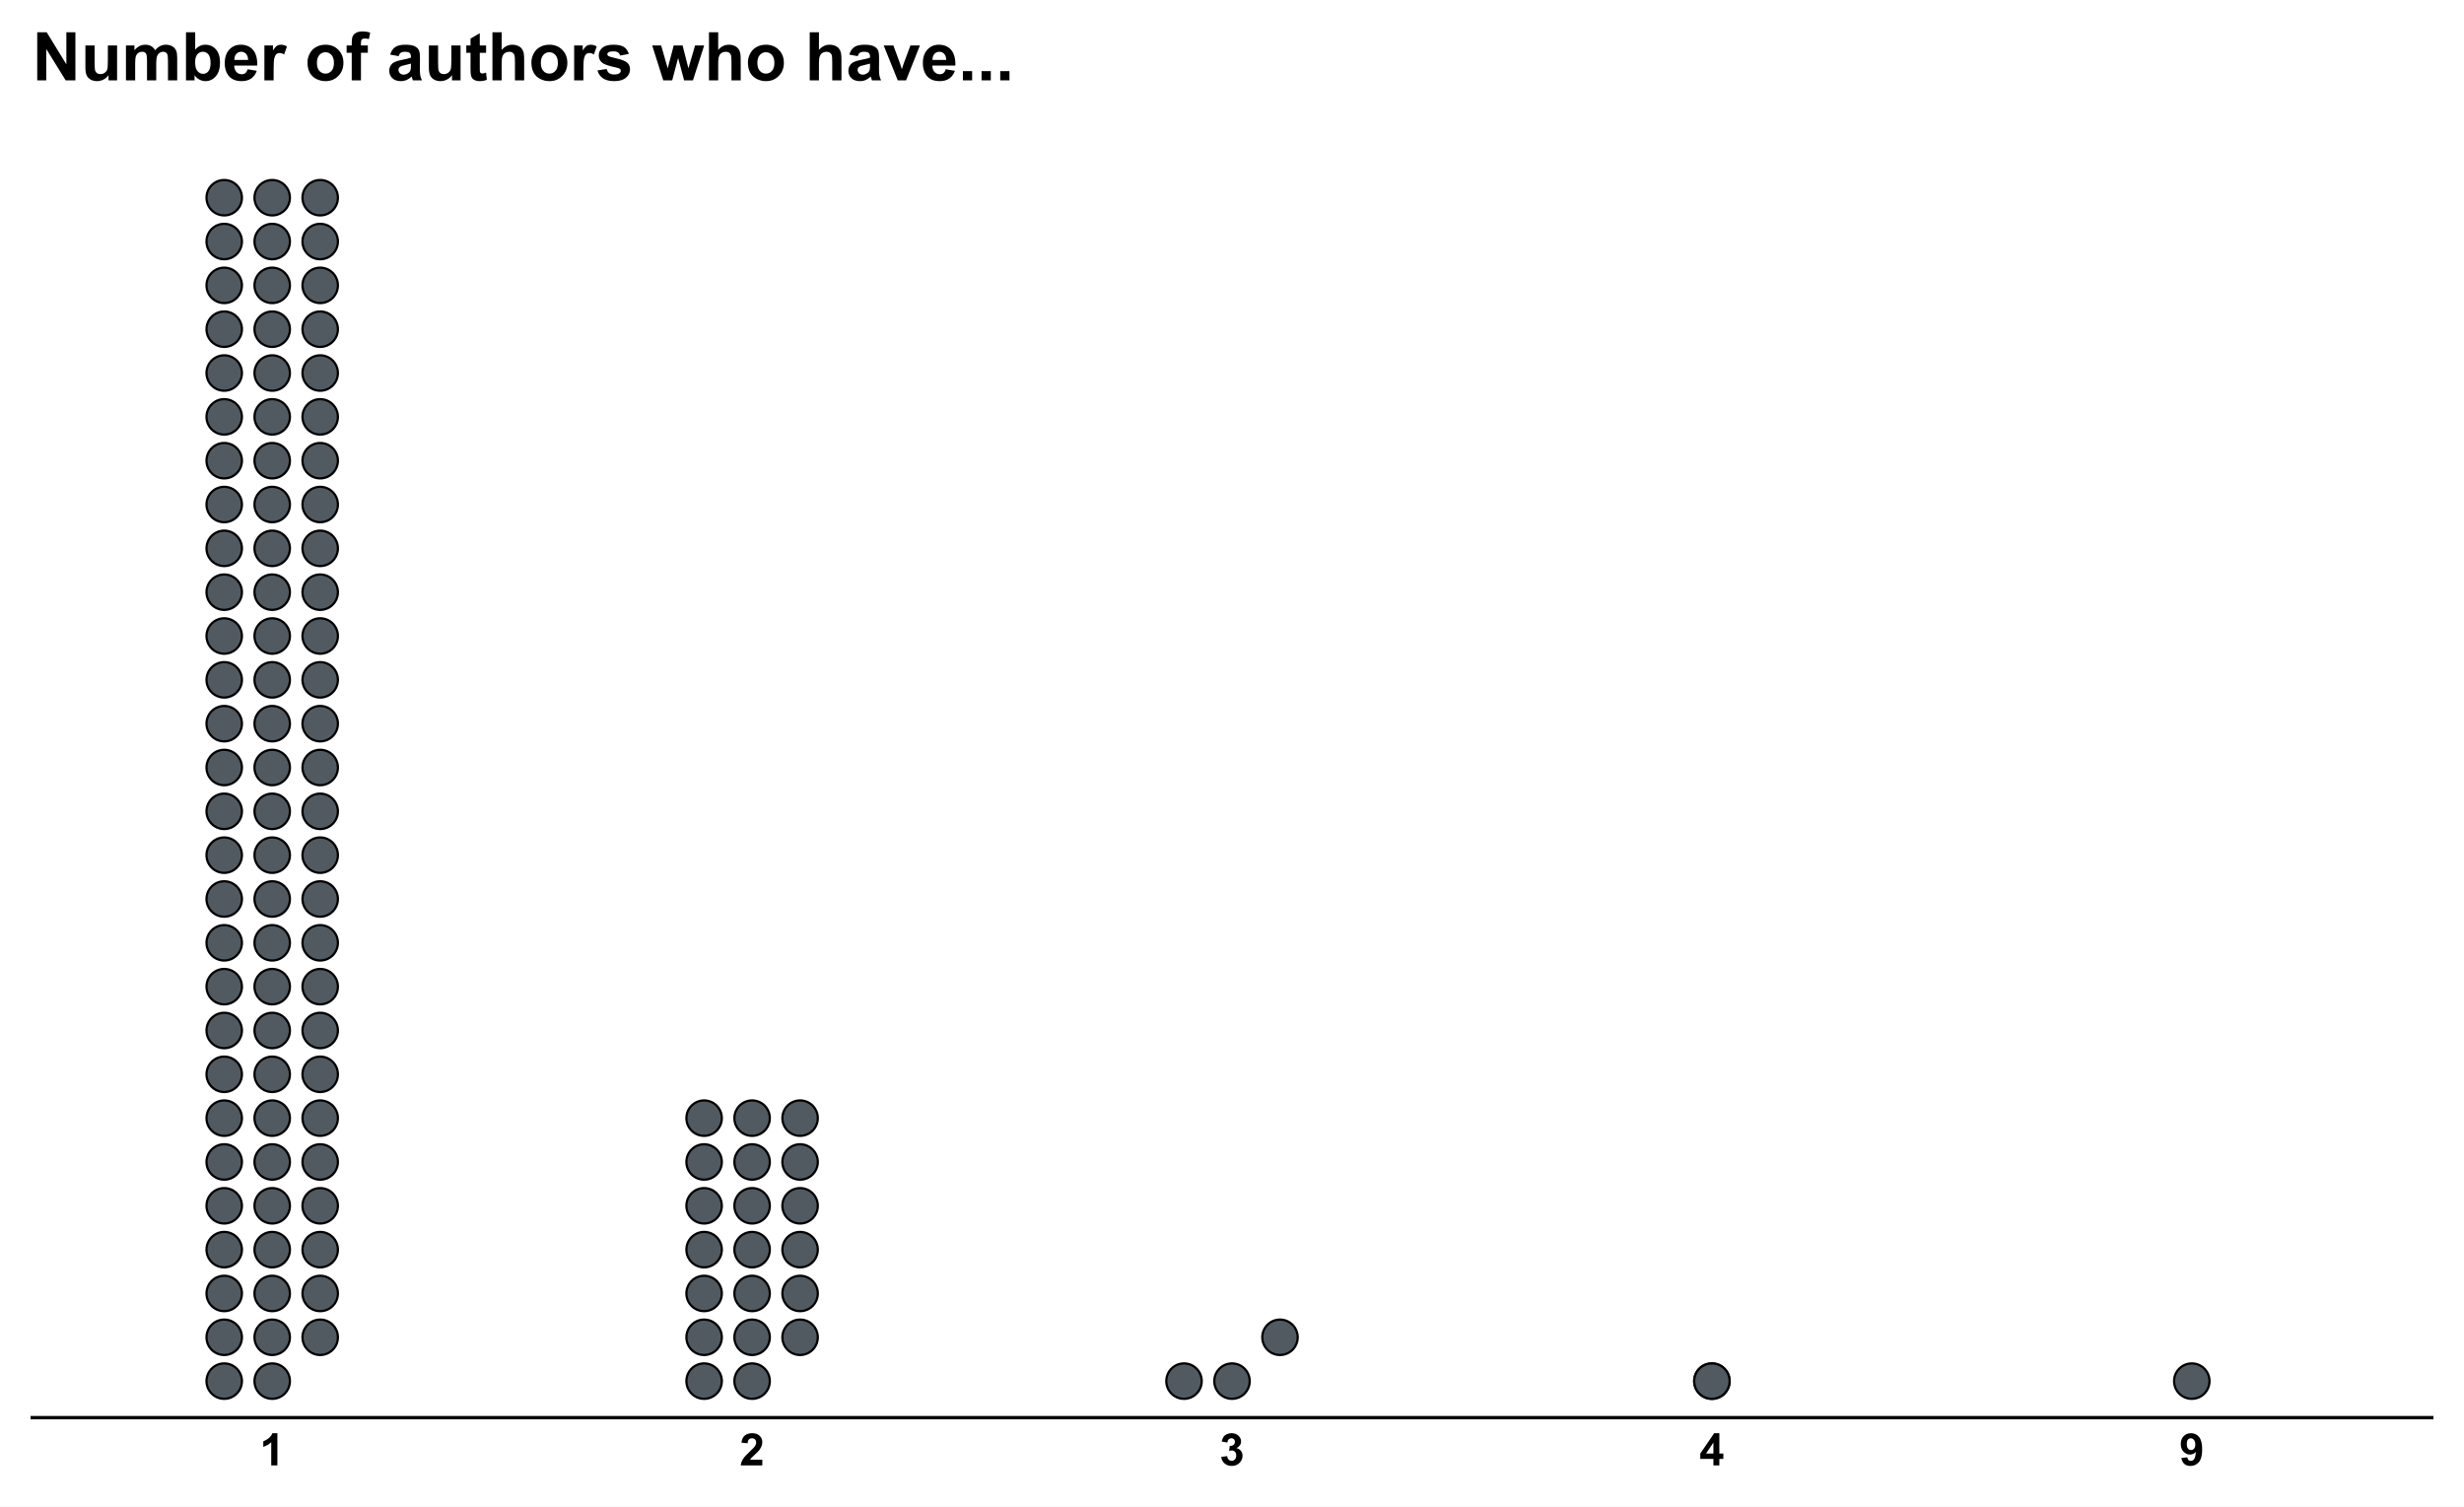
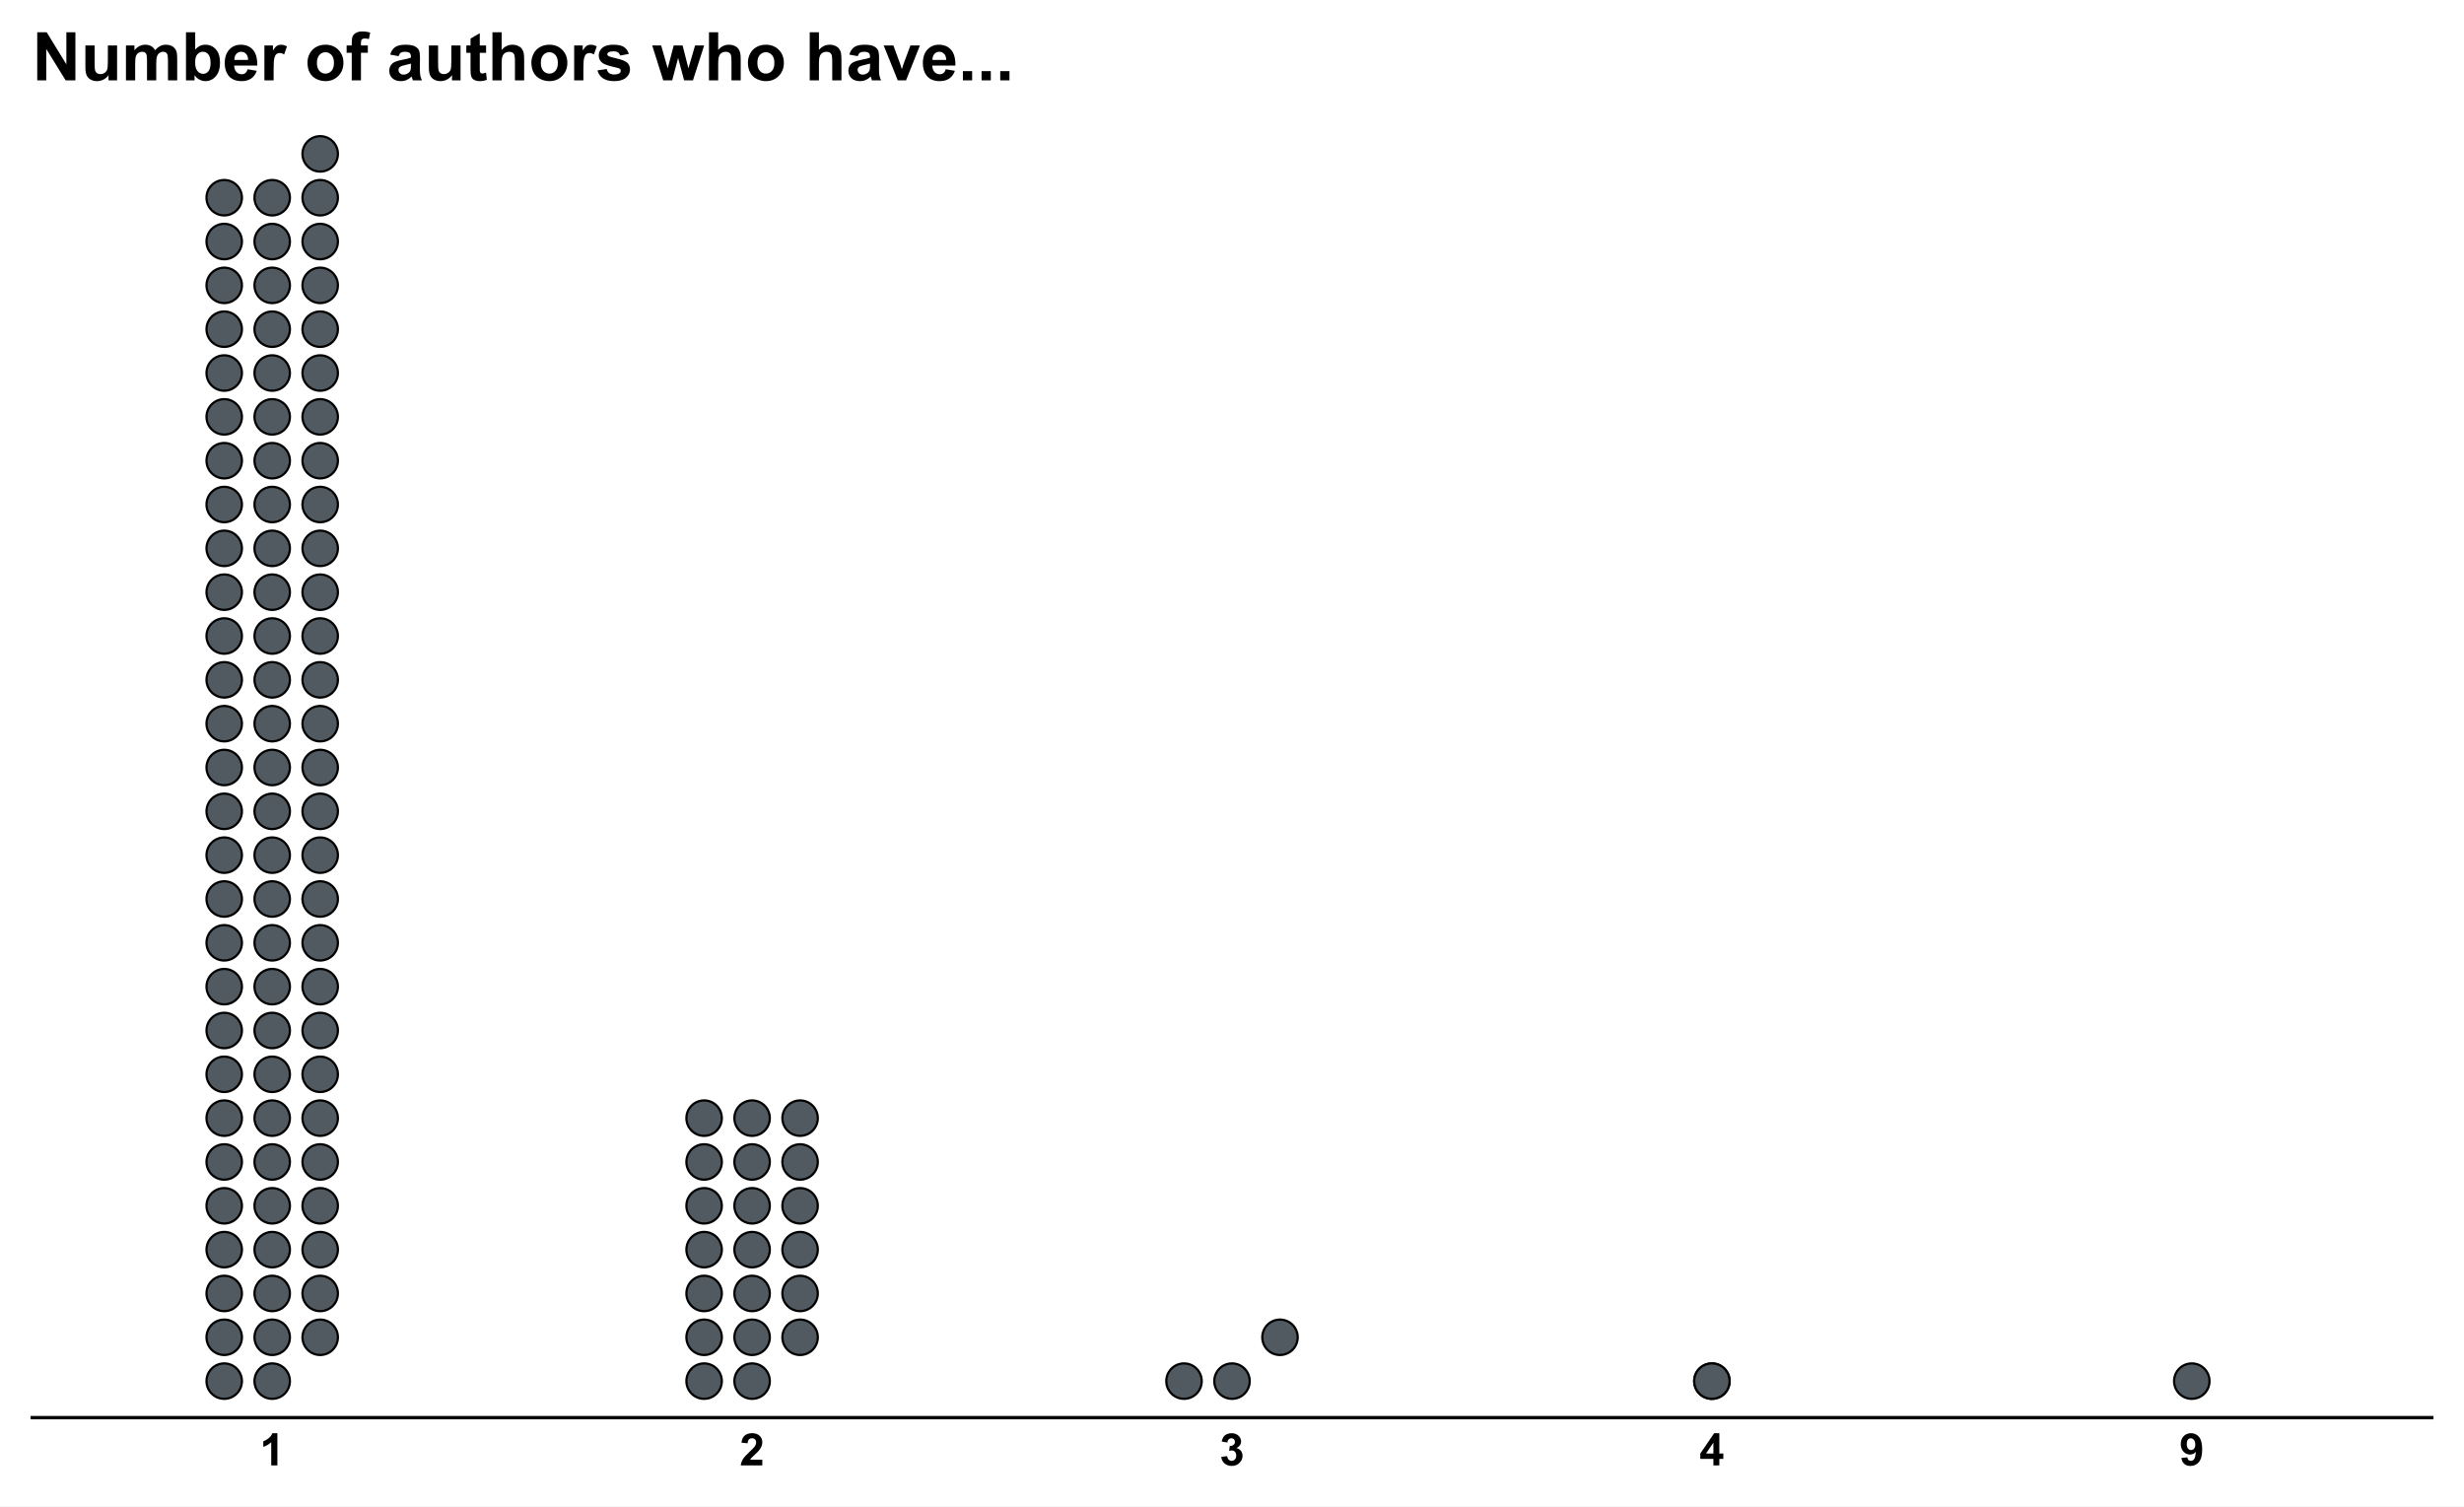
<svg xmlns="http://www.w3.org/2000/svg" xmlns:xlink="http://www.w3.org/1999/xlink" height="672.624pt" version="1.1" viewBox="0 0 1100.16 672.624" width="1100.16pt">
  <defs>
    <style type="text/css">*{stroke-linecap:butt;stroke-linejoin:round;}</style>
  </defs>
  <g id="figure_1">
    <g id="patch_1">
      <path d="M 0 672.624  L 1100.16 672.624  L 1100.16 0  L 0 0  z " style="fill:#ffffff;" />
    </g>
    <g id="axes_1">
      <g id="patch_2">
        <path d="M 14.4 632.961  L 1085.76 632.961  L 1085.76 45.873  L 14.4 45.873  z " style="fill:#ffffff;" />
      </g>
      <g id="PathCollection_1">
        <defs>
-           <path d="M 0 7.906  C 2.097 7.906 4.108 7.073 5.59 5.59  C 7.073 4.108 7.906 2.097 7.906 0  C 7.906 -2.097 7.073 -4.108 5.59 -5.59  C 4.108 -7.073 2.097 -7.906 0 -7.906  C -2.097 -7.906 -4.108 -7.073 -5.59 -5.59  C -7.073 -4.108 -7.906 -2.097 -7.906 0  C -7.906 2.097 -7.073 4.108 -5.59 5.59  C -4.108 7.073 -2.097 7.906 0 7.906  z " id="m83dcd02679" style="stroke:#000000;" />
+           <path d="M 0 7.906  C 2.097 7.906 4.108 7.073 5.59 5.59  C 7.073 4.108 7.906 2.097 7.906 0  C 7.906 -2.097 7.073 -4.108 5.59 -5.59  C 4.108 -7.073 2.097 -7.906 0 -7.906  C -2.097 -7.906 -4.108 -7.073 -5.59 -5.59  C -7.073 -4.108 -7.906 -2.097 -7.906 0  C -7.906 2.097 -7.073 4.108 -5.59 5.59  C -4.108 7.073 -2.097 7.906 0 7.906  z " id="m4bc4c5a3de" style="stroke:#000000;" />
        </defs>
-         <g clip-path="url(#p3926f18de6)">
-           <use style="fill:#525a61;stroke:#000000;" x="978.624" xlink:href="#m83dcd02679" y="616.653" />
-           <use style="fill:#525a61;stroke:#000000;" x="764.352" xlink:href="#m83dcd02679" y="616.653" />
-           <use style="fill:#525a61;stroke:#000000;" x="764.352" xlink:href="#m83dcd02679" y="616.653" />
-           <use style="fill:#525a61;stroke:#000000;" x="528.653" xlink:href="#m83dcd02679" y="616.653" />
-           <use style="fill:#525a61;stroke:#000000;" x="550.08" xlink:href="#m83dcd02679" y="616.653" />
-           <use style="fill:#525a61;stroke:#000000;" x="571.507" xlink:href="#m83dcd02679" y="597.084" />
-           <use style="fill:#525a61;stroke:#000000;" x="314.381" xlink:href="#m83dcd02679" y="616.653" />
-           <use style="fill:#525a61;stroke:#000000;" x="335.808" xlink:href="#m83dcd02679" y="616.653" />
-           <use style="fill:#525a61;stroke:#000000;" x="357.235" xlink:href="#m83dcd02679" y="597.084" />
-           <use style="fill:#525a61;stroke:#000000;" x="314.381" xlink:href="#m83dcd02679" y="597.084" />
-           <use style="fill:#525a61;stroke:#000000;" x="335.808" xlink:href="#m83dcd02679" y="597.084" />
-           <use style="fill:#525a61;stroke:#000000;" x="357.235" xlink:href="#m83dcd02679" y="577.514" />
-           <use style="fill:#525a61;stroke:#000000;" x="314.381" xlink:href="#m83dcd02679" y="577.514" />
-           <use style="fill:#525a61;stroke:#000000;" x="335.808" xlink:href="#m83dcd02679" y="577.514" />
-           <use style="fill:#525a61;stroke:#000000;" x="357.235" xlink:href="#m83dcd02679" y="557.945" />
-           <use style="fill:#525a61;stroke:#000000;" x="314.381" xlink:href="#m83dcd02679" y="557.945" />
-           <use style="fill:#525a61;stroke:#000000;" x="335.808" xlink:href="#m83dcd02679" y="557.945" />
-           <use style="fill:#525a61;stroke:#000000;" x="357.235" xlink:href="#m83dcd02679" y="538.375" />
-           <use style="fill:#525a61;stroke:#000000;" x="314.381" xlink:href="#m83dcd02679" y="538.375" />
-           <use style="fill:#525a61;stroke:#000000;" x="335.808" xlink:href="#m83dcd02679" y="538.375" />
-           <use style="fill:#525a61;stroke:#000000;" x="357.235" xlink:href="#m83dcd02679" y="518.805" />
-           <use style="fill:#525a61;stroke:#000000;" x="314.381" xlink:href="#m83dcd02679" y="518.805" />
-           <use style="fill:#525a61;stroke:#000000;" x="335.808" xlink:href="#m83dcd02679" y="518.805" />
-           <use style="fill:#525a61;stroke:#000000;" x="357.235" xlink:href="#m83dcd02679" y="499.236" />
-           <use style="fill:#525a61;stroke:#000000;" x="314.381" xlink:href="#m83dcd02679" y="499.236" />
-           <use style="fill:#525a61;stroke:#000000;" x="335.808" xlink:href="#m83dcd02679" y="499.236" />
-           <use style="fill:#525a61;stroke:#000000;" x="100.109" xlink:href="#m83dcd02679" y="616.653" />
-           <use style="fill:#525a61;stroke:#000000;" x="121.536" xlink:href="#m83dcd02679" y="616.653" />
-           <use style="fill:#525a61;stroke:#000000;" x="142.963" xlink:href="#m83dcd02679" y="597.084" />
-           <use style="fill:#525a61;stroke:#000000;" x="100.109" xlink:href="#m83dcd02679" y="597.084" />
-           <use style="fill:#525a61;stroke:#000000;" x="121.536" xlink:href="#m83dcd02679" y="597.084" />
-           <use style="fill:#525a61;stroke:#000000;" x="142.963" xlink:href="#m83dcd02679" y="577.514" />
-           <use style="fill:#525a61;stroke:#000000;" x="100.109" xlink:href="#m83dcd02679" y="577.514" />
-           <use style="fill:#525a61;stroke:#000000;" x="121.536" xlink:href="#m83dcd02679" y="577.514" />
-           <use style="fill:#525a61;stroke:#000000;" x="142.963" xlink:href="#m83dcd02679" y="557.945" />
-           <use style="fill:#525a61;stroke:#000000;" x="100.109" xlink:href="#m83dcd02679" y="557.945" />
-           <use style="fill:#525a61;stroke:#000000;" x="121.536" xlink:href="#m83dcd02679" y="557.945" />
-           <use style="fill:#525a61;stroke:#000000;" x="142.963" xlink:href="#m83dcd02679" y="538.375" />
-           <use style="fill:#525a61;stroke:#000000;" x="100.109" xlink:href="#m83dcd02679" y="538.375" />
-           <use style="fill:#525a61;stroke:#000000;" x="121.536" xlink:href="#m83dcd02679" y="538.375" />
-           <use style="fill:#525a61;stroke:#000000;" x="142.963" xlink:href="#m83dcd02679" y="518.805" />
-           <use style="fill:#525a61;stroke:#000000;" x="100.109" xlink:href="#m83dcd02679" y="518.805" />
-           <use style="fill:#525a61;stroke:#000000;" x="121.536" xlink:href="#m83dcd02679" y="518.805" />
-           <use style="fill:#525a61;stroke:#000000;" x="142.963" xlink:href="#m83dcd02679" y="499.236" />
-           <use style="fill:#525a61;stroke:#000000;" x="100.109" xlink:href="#m83dcd02679" y="499.236" />
-           <use style="fill:#525a61;stroke:#000000;" x="121.536" xlink:href="#m83dcd02679" y="499.236" />
-           <use style="fill:#525a61;stroke:#000000;" x="142.963" xlink:href="#m83dcd02679" y="479.666" />
-           <use style="fill:#525a61;stroke:#000000;" x="100.109" xlink:href="#m83dcd02679" y="479.666" />
-           <use style="fill:#525a61;stroke:#000000;" x="121.536" xlink:href="#m83dcd02679" y="479.666" />
-           <use style="fill:#525a61;stroke:#000000;" x="142.963" xlink:href="#m83dcd02679" y="460.097" />
-           <use style="fill:#525a61;stroke:#000000;" x="100.109" xlink:href="#m83dcd02679" y="460.097" />
-           <use style="fill:#525a61;stroke:#000000;" x="121.536" xlink:href="#m83dcd02679" y="460.097" />
-           <use style="fill:#525a61;stroke:#000000;" x="142.963" xlink:href="#m83dcd02679" y="440.527" />
-           <use style="fill:#525a61;stroke:#000000;" x="100.109" xlink:href="#m83dcd02679" y="440.527" />
-           <use style="fill:#525a61;stroke:#000000;" x="121.536" xlink:href="#m83dcd02679" y="440.527" />
-           <use style="fill:#525a61;stroke:#000000;" x="142.963" xlink:href="#m83dcd02679" y="420.957" />
-           <use style="fill:#525a61;stroke:#000000;" x="100.109" xlink:href="#m83dcd02679" y="420.957" />
-           <use style="fill:#525a61;stroke:#000000;" x="121.536" xlink:href="#m83dcd02679" y="420.957" />
-           <use style="fill:#525a61;stroke:#000000;" x="142.963" xlink:href="#m83dcd02679" y="401.388" />
-           <use style="fill:#525a61;stroke:#000000;" x="100.109" xlink:href="#m83dcd02679" y="401.388" />
-           <use style="fill:#525a61;stroke:#000000;" x="121.536" xlink:href="#m83dcd02679" y="401.388" />
-           <use style="fill:#525a61;stroke:#000000;" x="142.963" xlink:href="#m83dcd02679" y="381.818" />
-           <use style="fill:#525a61;stroke:#000000;" x="100.109" xlink:href="#m83dcd02679" y="381.818" />
-           <use style="fill:#525a61;stroke:#000000;" x="121.536" xlink:href="#m83dcd02679" y="381.818" />
-           <use style="fill:#525a61;stroke:#000000;" x="142.963" xlink:href="#m83dcd02679" y="362.249" />
-           <use style="fill:#525a61;stroke:#000000;" x="100.109" xlink:href="#m83dcd02679" y="362.249" />
-           <use style="fill:#525a61;stroke:#000000;" x="121.536" xlink:href="#m83dcd02679" y="362.249" />
-           <use style="fill:#525a61;stroke:#000000;" x="142.963" xlink:href="#m83dcd02679" y="342.679" />
-           <use style="fill:#525a61;stroke:#000000;" x="100.109" xlink:href="#m83dcd02679" y="342.679" />
-           <use style="fill:#525a61;stroke:#000000;" x="121.536" xlink:href="#m83dcd02679" y="342.679" />
-           <use style="fill:#525a61;stroke:#000000;" x="142.963" xlink:href="#m83dcd02679" y="323.109" />
-           <use style="fill:#525a61;stroke:#000000;" x="100.109" xlink:href="#m83dcd02679" y="323.109" />
-           <use style="fill:#525a61;stroke:#000000;" x="121.536" xlink:href="#m83dcd02679" y="323.109" />
-           <use style="fill:#525a61;stroke:#000000;" x="142.963" xlink:href="#m83dcd02679" y="303.54" />
-           <use style="fill:#525a61;stroke:#000000;" x="100.109" xlink:href="#m83dcd02679" y="303.54" />
-           <use style="fill:#525a61;stroke:#000000;" x="121.536" xlink:href="#m83dcd02679" y="303.54" />
-           <use style="fill:#525a61;stroke:#000000;" x="142.963" xlink:href="#m83dcd02679" y="283.97" />
-           <use style="fill:#525a61;stroke:#000000;" x="100.109" xlink:href="#m83dcd02679" y="283.97" />
-           <use style="fill:#525a61;stroke:#000000;" x="121.536" xlink:href="#m83dcd02679" y="283.97" />
-           <use style="fill:#525a61;stroke:#000000;" x="142.963" xlink:href="#m83dcd02679" y="264.401" />
-           <use style="fill:#525a61;stroke:#000000;" x="100.109" xlink:href="#m83dcd02679" y="264.401" />
-           <use style="fill:#525a61;stroke:#000000;" x="121.536" xlink:href="#m83dcd02679" y="264.401" />
-           <use style="fill:#525a61;stroke:#000000;" x="142.963" xlink:href="#m83dcd02679" y="244.831" />
-           <use style="fill:#525a61;stroke:#000000;" x="100.109" xlink:href="#m83dcd02679" y="244.831" />
-           <use style="fill:#525a61;stroke:#000000;" x="121.536" xlink:href="#m83dcd02679" y="244.831" />
-           <use style="fill:#525a61;stroke:#000000;" x="142.963" xlink:href="#m83dcd02679" y="225.261" />
-           <use style="fill:#525a61;stroke:#000000;" x="100.109" xlink:href="#m83dcd02679" y="225.261" />
-           <use style="fill:#525a61;stroke:#000000;" x="121.536" xlink:href="#m83dcd02679" y="225.261" />
-           <use style="fill:#525a61;stroke:#000000;" x="142.963" xlink:href="#m83dcd02679" y="205.692" />
-           <use style="fill:#525a61;stroke:#000000;" x="100.109" xlink:href="#m83dcd02679" y="205.692" />
-           <use style="fill:#525a61;stroke:#000000;" x="121.536" xlink:href="#m83dcd02679" y="205.692" />
-           <use style="fill:#525a61;stroke:#000000;" x="142.963" xlink:href="#m83dcd02679" y="186.122" />
-           <use style="fill:#525a61;stroke:#000000;" x="100.109" xlink:href="#m83dcd02679" y="186.122" />
-           <use style="fill:#525a61;stroke:#000000;" x="121.536" xlink:href="#m83dcd02679" y="186.122" />
-           <use style="fill:#525a61;stroke:#000000;" x="142.963" xlink:href="#m83dcd02679" y="166.553" />
-           <use style="fill:#525a61;stroke:#000000;" x="100.109" xlink:href="#m83dcd02679" y="166.553" />
-           <use style="fill:#525a61;stroke:#000000;" x="121.536" xlink:href="#m83dcd02679" y="166.553" />
-           <use style="fill:#525a61;stroke:#000000;" x="142.963" xlink:href="#m83dcd02679" y="146.983" />
-           <use style="fill:#525a61;stroke:#000000;" x="100.109" xlink:href="#m83dcd02679" y="146.983" />
-           <use style="fill:#525a61;stroke:#000000;" x="121.536" xlink:href="#m83dcd02679" y="146.983" />
-           <use style="fill:#525a61;stroke:#000000;" x="142.963" xlink:href="#m83dcd02679" y="127.413" />
-           <use style="fill:#525a61;stroke:#000000;" x="100.109" xlink:href="#m83dcd02679" y="127.413" />
-           <use style="fill:#525a61;stroke:#000000;" x="121.536" xlink:href="#m83dcd02679" y="127.413" />
-           <use style="fill:#525a61;stroke:#000000;" x="142.963" xlink:href="#m83dcd02679" y="107.844" />
-           <use style="fill:#525a61;stroke:#000000;" x="100.109" xlink:href="#m83dcd02679" y="107.844" />
-           <use style="fill:#525a61;stroke:#000000;" x="121.536" xlink:href="#m83dcd02679" y="107.844" />
-           <use style="fill:#525a61;stroke:#000000;" x="142.963" xlink:href="#m83dcd02679" y="88.274" />
-           <use style="fill:#525a61;stroke:#000000;" x="100.109" xlink:href="#m83dcd02679" y="88.274" />
-           <use style="fill:#525a61;stroke:#000000;" x="121.536" xlink:href="#m83dcd02679" y="88.274" />
+         <g clip-path="url(#p04ec31f56d)">
+           <use style="fill:#525a61;stroke:#000000;" x="978.624" xlink:href="#m4bc4c5a3de" y="616.653" />
+           <use style="fill:#525a61;stroke:#000000;" x="764.352" xlink:href="#m4bc4c5a3de" y="616.653" />
+           <use style="fill:#525a61;stroke:#000000;" x="764.352" xlink:href="#m4bc4c5a3de" y="616.653" />
+           <use style="fill:#525a61;stroke:#000000;" x="528.653" xlink:href="#m4bc4c5a3de" y="616.653" />
+           <use style="fill:#525a61;stroke:#000000;" x="550.08" xlink:href="#m4bc4c5a3de" y="616.653" />
+           <use style="fill:#525a61;stroke:#000000;" x="571.507" xlink:href="#m4bc4c5a3de" y="597.084" />
+           <use style="fill:#525a61;stroke:#000000;" x="314.381" xlink:href="#m4bc4c5a3de" y="616.653" />
+           <use style="fill:#525a61;stroke:#000000;" x="335.808" xlink:href="#m4bc4c5a3de" y="616.653" />
+           <use style="fill:#525a61;stroke:#000000;" x="357.235" xlink:href="#m4bc4c5a3de" y="597.084" />
+           <use style="fill:#525a61;stroke:#000000;" x="314.381" xlink:href="#m4bc4c5a3de" y="597.084" />
+           <use style="fill:#525a61;stroke:#000000;" x="335.808" xlink:href="#m4bc4c5a3de" y="597.084" />
+           <use style="fill:#525a61;stroke:#000000;" x="357.235" xlink:href="#m4bc4c5a3de" y="577.514" />
+           <use style="fill:#525a61;stroke:#000000;" x="314.381" xlink:href="#m4bc4c5a3de" y="577.514" />
+           <use style="fill:#525a61;stroke:#000000;" x="335.808" xlink:href="#m4bc4c5a3de" y="577.514" />
+           <use style="fill:#525a61;stroke:#000000;" x="357.235" xlink:href="#m4bc4c5a3de" y="557.945" />
+           <use style="fill:#525a61;stroke:#000000;" x="314.381" xlink:href="#m4bc4c5a3de" y="557.945" />
+           <use style="fill:#525a61;stroke:#000000;" x="335.808" xlink:href="#m4bc4c5a3de" y="557.945" />
+           <use style="fill:#525a61;stroke:#000000;" x="357.235" xlink:href="#m4bc4c5a3de" y="538.375" />
+           <use style="fill:#525a61;stroke:#000000;" x="314.381" xlink:href="#m4bc4c5a3de" y="538.375" />
+           <use style="fill:#525a61;stroke:#000000;" x="335.808" xlink:href="#m4bc4c5a3de" y="538.375" />
+           <use style="fill:#525a61;stroke:#000000;" x="357.235" xlink:href="#m4bc4c5a3de" y="518.805" />
+           <use style="fill:#525a61;stroke:#000000;" x="314.381" xlink:href="#m4bc4c5a3de" y="518.805" />
+           <use style="fill:#525a61;stroke:#000000;" x="335.808" xlink:href="#m4bc4c5a3de" y="518.805" />
+           <use style="fill:#525a61;stroke:#000000;" x="357.235" xlink:href="#m4bc4c5a3de" y="499.236" />
+           <use style="fill:#525a61;stroke:#000000;" x="314.381" xlink:href="#m4bc4c5a3de" y="499.236" />
+           <use style="fill:#525a61;stroke:#000000;" x="335.808" xlink:href="#m4bc4c5a3de" y="499.236" />
+           <use style="fill:#525a61;stroke:#000000;" x="100.109" xlink:href="#m4bc4c5a3de" y="616.653" />
+           <use style="fill:#525a61;stroke:#000000;" x="121.536" xlink:href="#m4bc4c5a3de" y="616.653" />
+           <use style="fill:#525a61;stroke:#000000;" x="142.963" xlink:href="#m4bc4c5a3de" y="597.084" />
+           <use style="fill:#525a61;stroke:#000000;" x="100.109" xlink:href="#m4bc4c5a3de" y="597.084" />
+           <use style="fill:#525a61;stroke:#000000;" x="121.536" xlink:href="#m4bc4c5a3de" y="597.084" />
+           <use style="fill:#525a61;stroke:#000000;" x="142.963" xlink:href="#m4bc4c5a3de" y="577.514" />
+           <use style="fill:#525a61;stroke:#000000;" x="100.109" xlink:href="#m4bc4c5a3de" y="577.514" />
+           <use style="fill:#525a61;stroke:#000000;" x="121.536" xlink:href="#m4bc4c5a3de" y="577.514" />
+           <use style="fill:#525a61;stroke:#000000;" x="142.963" xlink:href="#m4bc4c5a3de" y="557.945" />
+           <use style="fill:#525a61;stroke:#000000;" x="100.109" xlink:href="#m4bc4c5a3de" y="557.945" />
+           <use style="fill:#525a61;stroke:#000000;" x="121.536" xlink:href="#m4bc4c5a3de" y="557.945" />
+           <use style="fill:#525a61;stroke:#000000;" x="142.963" xlink:href="#m4bc4c5a3de" y="538.375" />
+           <use style="fill:#525a61;stroke:#000000;" x="100.109" xlink:href="#m4bc4c5a3de" y="538.375" />
+           <use style="fill:#525a61;stroke:#000000;" x="121.536" xlink:href="#m4bc4c5a3de" y="538.375" />
+           <use style="fill:#525a61;stroke:#000000;" x="142.963" xlink:href="#m4bc4c5a3de" y="518.805" />
+           <use style="fill:#525a61;stroke:#000000;" x="100.109" xlink:href="#m4bc4c5a3de" y="518.805" />
+           <use style="fill:#525a61;stroke:#000000;" x="121.536" xlink:href="#m4bc4c5a3de" y="518.805" />
+           <use style="fill:#525a61;stroke:#000000;" x="142.963" xlink:href="#m4bc4c5a3de" y="499.236" />
+           <use style="fill:#525a61;stroke:#000000;" x="100.109" xlink:href="#m4bc4c5a3de" y="499.236" />
+           <use style="fill:#525a61;stroke:#000000;" x="121.536" xlink:href="#m4bc4c5a3de" y="499.236" />
+           <use style="fill:#525a61;stroke:#000000;" x="142.963" xlink:href="#m4bc4c5a3de" y="479.666" />
+           <use style="fill:#525a61;stroke:#000000;" x="100.109" xlink:href="#m4bc4c5a3de" y="479.666" />
+           <use style="fill:#525a61;stroke:#000000;" x="121.536" xlink:href="#m4bc4c5a3de" y="479.666" />
+           <use style="fill:#525a61;stroke:#000000;" x="142.963" xlink:href="#m4bc4c5a3de" y="460.097" />
+           <use style="fill:#525a61;stroke:#000000;" x="100.109" xlink:href="#m4bc4c5a3de" y="460.097" />
+           <use style="fill:#525a61;stroke:#000000;" x="121.536" xlink:href="#m4bc4c5a3de" y="460.097" />
+           <use style="fill:#525a61;stroke:#000000;" x="142.963" xlink:href="#m4bc4c5a3de" y="440.527" />
+           <use style="fill:#525a61;stroke:#000000;" x="100.109" xlink:href="#m4bc4c5a3de" y="440.527" />
+           <use style="fill:#525a61;stroke:#000000;" x="121.536" xlink:href="#m4bc4c5a3de" y="440.527" />
+           <use style="fill:#525a61;stroke:#000000;" x="142.963" xlink:href="#m4bc4c5a3de" y="420.957" />
+           <use style="fill:#525a61;stroke:#000000;" x="100.109" xlink:href="#m4bc4c5a3de" y="420.957" />
+           <use style="fill:#525a61;stroke:#000000;" x="121.536" xlink:href="#m4bc4c5a3de" y="420.957" />
+           <use style="fill:#525a61;stroke:#000000;" x="142.963" xlink:href="#m4bc4c5a3de" y="401.388" />
+           <use style="fill:#525a61;stroke:#000000;" x="100.109" xlink:href="#m4bc4c5a3de" y="401.388" />
+           <use style="fill:#525a61;stroke:#000000;" x="121.536" xlink:href="#m4bc4c5a3de" y="401.388" />
+           <use style="fill:#525a61;stroke:#000000;" x="142.963" xlink:href="#m4bc4c5a3de" y="381.818" />
+           <use style="fill:#525a61;stroke:#000000;" x="100.109" xlink:href="#m4bc4c5a3de" y="381.818" />
+           <use style="fill:#525a61;stroke:#000000;" x="121.536" xlink:href="#m4bc4c5a3de" y="381.818" />
+           <use style="fill:#525a61;stroke:#000000;" x="142.963" xlink:href="#m4bc4c5a3de" y="362.249" />
+           <use style="fill:#525a61;stroke:#000000;" x="100.109" xlink:href="#m4bc4c5a3de" y="362.249" />
+           <use style="fill:#525a61;stroke:#000000;" x="121.536" xlink:href="#m4bc4c5a3de" y="362.249" />
+           <use style="fill:#525a61;stroke:#000000;" x="142.963" xlink:href="#m4bc4c5a3de" y="342.679" />
+           <use style="fill:#525a61;stroke:#000000;" x="100.109" xlink:href="#m4bc4c5a3de" y="342.679" />
+           <use style="fill:#525a61;stroke:#000000;" x="121.536" xlink:href="#m4bc4c5a3de" y="342.679" />
+           <use style="fill:#525a61;stroke:#000000;" x="142.963" xlink:href="#m4bc4c5a3de" y="323.109" />
+           <use style="fill:#525a61;stroke:#000000;" x="100.109" xlink:href="#m4bc4c5a3de" y="323.109" />
+           <use style="fill:#525a61;stroke:#000000;" x="121.536" xlink:href="#m4bc4c5a3de" y="323.109" />
+           <use style="fill:#525a61;stroke:#000000;" x="142.963" xlink:href="#m4bc4c5a3de" y="303.54" />
+           <use style="fill:#525a61;stroke:#000000;" x="100.109" xlink:href="#m4bc4c5a3de" y="303.54" />
+           <use style="fill:#525a61;stroke:#000000;" x="121.536" xlink:href="#m4bc4c5a3de" y="303.54" />
+           <use style="fill:#525a61;stroke:#000000;" x="142.963" xlink:href="#m4bc4c5a3de" y="283.97" />
+           <use style="fill:#525a61;stroke:#000000;" x="100.109" xlink:href="#m4bc4c5a3de" y="283.97" />
+           <use style="fill:#525a61;stroke:#000000;" x="121.536" xlink:href="#m4bc4c5a3de" y="283.97" />
+           <use style="fill:#525a61;stroke:#000000;" x="142.963" xlink:href="#m4bc4c5a3de" y="264.401" />
+           <use style="fill:#525a61;stroke:#000000;" x="100.109" xlink:href="#m4bc4c5a3de" y="264.401" />
+           <use style="fill:#525a61;stroke:#000000;" x="121.536" xlink:href="#m4bc4c5a3de" y="264.401" />
+           <use style="fill:#525a61;stroke:#000000;" x="142.963" xlink:href="#m4bc4c5a3de" y="244.831" />
+           <use style="fill:#525a61;stroke:#000000;" x="100.109" xlink:href="#m4bc4c5a3de" y="244.831" />
+           <use style="fill:#525a61;stroke:#000000;" x="121.536" xlink:href="#m4bc4c5a3de" y="244.831" />
+           <use style="fill:#525a61;stroke:#000000;" x="142.963" xlink:href="#m4bc4c5a3de" y="225.261" />
+           <use style="fill:#525a61;stroke:#000000;" x="100.109" xlink:href="#m4bc4c5a3de" y="225.261" />
+           <use style="fill:#525a61;stroke:#000000;" x="121.536" xlink:href="#m4bc4c5a3de" y="225.261" />
+           <use style="fill:#525a61;stroke:#000000;" x="142.963" xlink:href="#m4bc4c5a3de" y="205.692" />
+           <use style="fill:#525a61;stroke:#000000;" x="100.109" xlink:href="#m4bc4c5a3de" y="205.692" />
+           <use style="fill:#525a61;stroke:#000000;" x="121.536" xlink:href="#m4bc4c5a3de" y="205.692" />
+           <use style="fill:#525a61;stroke:#000000;" x="142.963" xlink:href="#m4bc4c5a3de" y="186.122" />
+           <use style="fill:#525a61;stroke:#000000;" x="100.109" xlink:href="#m4bc4c5a3de" y="186.122" />
+           <use style="fill:#525a61;stroke:#000000;" x="121.536" xlink:href="#m4bc4c5a3de" y="186.122" />
+           <use style="fill:#525a61;stroke:#000000;" x="142.963" xlink:href="#m4bc4c5a3de" y="166.553" />
+           <use style="fill:#525a61;stroke:#000000;" x="100.109" xlink:href="#m4bc4c5a3de" y="166.553" />
+           <use style="fill:#525a61;stroke:#000000;" x="121.536" xlink:href="#m4bc4c5a3de" y="166.553" />
+           <use style="fill:#525a61;stroke:#000000;" x="142.963" xlink:href="#m4bc4c5a3de" y="146.983" />
+           <use style="fill:#525a61;stroke:#000000;" x="100.109" xlink:href="#m4bc4c5a3de" y="146.983" />
+           <use style="fill:#525a61;stroke:#000000;" x="121.536" xlink:href="#m4bc4c5a3de" y="146.983" />
+           <use style="fill:#525a61;stroke:#000000;" x="142.963" xlink:href="#m4bc4c5a3de" y="127.413" />
+           <use style="fill:#525a61;stroke:#000000;" x="100.109" xlink:href="#m4bc4c5a3de" y="127.413" />
+           <use style="fill:#525a61;stroke:#000000;" x="121.536" xlink:href="#m4bc4c5a3de" y="127.413" />
+           <use style="fill:#525a61;stroke:#000000;" x="142.963" xlink:href="#m4bc4c5a3de" y="107.844" />
+           <use style="fill:#525a61;stroke:#000000;" x="100.109" xlink:href="#m4bc4c5a3de" y="107.844" />
+           <use style="fill:#525a61;stroke:#000000;" x="121.536" xlink:href="#m4bc4c5a3de" y="107.844" />
+           <use style="fill:#525a61;stroke:#000000;" x="142.963" xlink:href="#m4bc4c5a3de" y="88.274" />
+           <use style="fill:#525a61;stroke:#000000;" x="100.109" xlink:href="#m4bc4c5a3de" y="88.274" />
+           <use style="fill:#525a61;stroke:#000000;" x="121.536" xlink:href="#m4bc4c5a3de" y="88.274" />
+           <use style="fill:#525a61;stroke:#000000;" x="142.963" xlink:href="#m4bc4c5a3de" y="68.705" />
        </g>
      </g>
      <g id="matplotlib.axis_1">
        <g id="xtick_1">
          <g id="text_1">
            <g transform="translate(115.9751 654.2771)scale(0.2 -0.2)">
              <defs>
                <path d="M 2519 0  L 1641 0  L 1641 3309  Q 1159 2859 506 2644  L 506 3441  Q 850 3553 1253 3867  Q 1656 4181 1806 4600  L 2519 4600  L 2519 0  z " id="Arial-BoldMT-31" transform="scale(0.015625)" />
              </defs>
              <use xlink:href="#Arial-BoldMT-31" />
            </g>
          </g>
        </g>
        <g id="xtick_2">
          <g id="text_2">
            <g transform="translate(330.2471 654.2771)scale(0.2 -0.2)">
              <defs>
                <path d="M 3238 816  L 3238 0  L 159 0  Q 209 463 459 877  Q 709 1291 1447 1975  Q 2041 2528 2175 2725  Q 2356 2997 2356 3263  Q 2356 3556 2198 3714  Q 2041 3872 1763 3872  Q 1488 3872 1325 3706  Q 1163 3541 1138 3156  L 263 3244  Q 341 3969 753 4284  Q 1166 4600 1784 4600  Q 2463 4600 2850 4234  Q 3238 3869 3238 3325  Q 3238 3016 3127 2736  Q 3016 2456 2775 2150  Q 2616 1947 2200 1565  Q 1784 1184 1673 1059  Q 1563 934 1494 816  L 3238 816  z " id="Arial-BoldMT-32" transform="scale(0.015625)" />
              </defs>
              <use xlink:href="#Arial-BoldMT-32" />
            </g>
          </g>
        </g>
        <g id="xtick_3">
          <g id="text_3">
            <g transform="translate(544.5191 654.2771)scale(0.2 -0.2)">
              <defs>
                <path d="M 241 1216  L 1091 1319  Q 1131 994 1309 822  Q 1488 650 1741 650  Q 2013 650 2198 856  Q 2384 1063 2384 1413  Q 2384 1744 2206 1937  Q 2028 2131 1772 2131  Q 1603 2131 1369 2066  L 1466 2781  Q 1822 2772 2009 2936  Q 2197 3100 2197 3372  Q 2197 3603 2059 3740  Q 1922 3878 1694 3878  Q 1469 3878 1309 3722  Q 1150 3566 1116 3266  L 306 3403  Q 391 3819 561 4067  Q 731 4316 1036 4458  Q 1341 4600 1719 4600  Q 2366 4600 2756 4188  Q 3078 3850 3078 3425  Q 3078 2822 2419 2463  Q 2813 2378 3048 2084  Q 3284 1791 3284 1375  Q 3284 772 2843 347  Q 2403 -78 1747 -78  Q 1125 -78 715 280  Q 306 638 241 1216  z " id="Arial-BoldMT-33" transform="scale(0.015625)" />
              </defs>
              <use xlink:href="#Arial-BoldMT-33" />
            </g>
          </g>
        </g>
        <g id="xtick_4">
          <g id="text_4">
            <g transform="translate(758.7911 654.2771)scale(0.2 -0.2)">
              <defs>
                <path d="M 1994 0  L 1994 922  L 119 922  L 119 1691  L 2106 4600  L 2844 4600  L 2844 1694  L 3413 1694  L 3413 922  L 2844 922  L 2844 0  L 1994 0  z M 1994 1694  L 1994 3259  L 941 1694  L 1994 1694  z " id="Arial-BoldMT-34" transform="scale(0.015625)" />
              </defs>
              <use xlink:href="#Arial-BoldMT-34" />
            </g>
          </g>
        </g>
        <g id="xtick_5">
          <g id="text_5">
            <g transform="translate(973.0631 654.2771)scale(0.2 -0.2)">
              <defs>
                <path d="M 291 1059  L 1141 1153  Q 1172 894 1303 769  Q 1434 644 1650 644  Q 1922 644 2112 894  Q 2303 1144 2356 1931  Q 2025 1547 1528 1547  Q 988 1547 595 1964  Q 203 2381 203 3050  Q 203 3747 617 4173  Q 1031 4600 1672 4600  Q 2369 4600 2816 4061  Q 3263 3522 3263 2288  Q 3263 1031 2797 475  Q 2331 -81 1584 -81  Q 1047 -81 715 205  Q 384 491 291 1059  z M 2278 2978  Q 2278 3403 2083 3637  Q 1888 3872 1631 3872  Q 1388 3872 1227 3680  Q 1066 3488 1066 3050  Q 1066 2606 1241 2398  Q 1416 2191 1678 2191  Q 1931 2191 2104 2391  Q 2278 2591 2278 2978  z " id="Arial-BoldMT-39" transform="scale(0.015625)" />
              </defs>
              <use xlink:href="#Arial-BoldMT-39" />
            </g>
          </g>
        </g>
      </g>
      <g id="matplotlib.axis_2">
        <g id="ytick_1" />
        <g id="ytick_2" />
        <g id="ytick_3" />
        <g id="ytick_4" />
        <g id="ytick_5" />
        <g id="ytick_6" />
        <g id="ytick_7" />
        <g id="ytick_8" />
      </g>
      <g id="patch_3">
        <path d="M 14.4 632.961  L 1085.76 632.961  " style="fill:none;stroke:#000000;stroke-linecap:square;stroke-linejoin:miter;stroke-width:1.5;" />
      </g>
      <g id="text_6">
        <g transform="translate(14.4 35.87344)scale(0.3 -0.3)">
          <defs>
            <path d="M 475 0  L 475 4581  L 1375 4581  L 3250 1522  L 3250 4581  L 4109 4581  L 4109 0  L 3181 0  L 1334 2988  L 1334 0  L 475 0  z " id="Arial-BoldMT-4e" transform="scale(0.015625)" />
            <path d="M 2644 0  L 2644 497  Q 2463 231 2167 78  Q 1872 -75 1544 -75  Q 1209 -75 943 72  Q 678 219 559 484  Q 441 750 441 1219  L 441 3319  L 1319 3319  L 1319 1794  Q 1319 1094 1367 936  Q 1416 778 1544 686  Q 1672 594 1869 594  Q 2094 594 2272 717  Q 2450 841 2515 1023  Q 2581 1206 2581 1919  L 2581 3319  L 3459 3319  L 3459 0  L 2644 0  z " id="Arial-BoldMT-75" transform="scale(0.015625)" />
            <path d="M 394 3319  L 1203 3319  L 1203 2866  Q 1638 3394 2238 3394  Q 2556 3394 2790 3262  Q 3025 3131 3175 2866  Q 3394 3131 3647 3262  Q 3900 3394 4188 3394  Q 4553 3394 4806 3245  Q 5059 3097 5184 2809  Q 5275 2597 5275 2122  L 5275 0  L 4397 0  L 4397 1897  Q 4397 2391 4306 2534  Q 4184 2722 3931 2722  Q 3747 2722 3584 2609  Q 3422 2497 3350 2280  Q 3278 2063 3278 1594  L 3278 0  L 2400 0  L 2400 1819  Q 2400 2303 2353 2443  Q 2306 2584 2207 2653  Q 2109 2722 1941 2722  Q 1738 2722 1575 2612  Q 1413 2503 1342 2297  Q 1272 2091 1272 1613  L 1272 0  L 394 0  L 394 3319  z " id="Arial-BoldMT-6d" transform="scale(0.015625)" />
            <path d="M 422 0  L 422 4581  L 1300 4581  L 1300 2931  Q 1706 3394 2263 3394  Q 2869 3394 3266 2955  Q 3663 2516 3663 1694  Q 3663 844 3258 384  Q 2853 -75 2275 -75  Q 1991 -75 1714 67  Q 1438 209 1238 488  L 1238 0  L 422 0  z M 1294 1731  Q 1294 1216 1456 969  Q 1684 619 2063 619  Q 2353 619 2558 867  Q 2763 1116 2763 1650  Q 2763 2219 2556 2470  Q 2350 2722 2028 2722  Q 1713 2722 1503 2476  Q 1294 2231 1294 1731  z " id="Arial-BoldMT-62" transform="scale(0.015625)" />
            <path d="M 2381 1056  L 3256 909  Q 3088 428 2723 176  Q 2359 -75 1813 -75  Q 947 -75 531 491  Q 203 944 203 1634  Q 203 2459 634 2926  Q 1066 3394 1725 3394  Q 2466 3394 2894 2905  Q 3322 2416 3303 1406  L 1103 1406  Q 1113 1016 1316 798  Q 1519 581 1822 581  Q 2028 581 2168 693  Q 2309 806 2381 1056  z M 2431 1944  Q 2422 2325 2234 2523  Q 2047 2722 1778 2722  Q 1491 2722 1303 2513  Q 1116 2303 1119 1944  L 2431 1944  z " id="Arial-BoldMT-65" transform="scale(0.015625)" />
            <path d="M 1300 0  L 422 0  L 422 3319  L 1238 3319  L 1238 2847  Q 1447 3181 1614 3287  Q 1781 3394 1994 3394  Q 2294 3394 2572 3228  L 2300 2463  Q 2078 2606 1888 2606  Q 1703 2606 1575 2504  Q 1447 2403 1373 2137  Q 1300 1872 1300 1025  L 1300 0  z " id="Arial-BoldMT-72" transform="scale(0.015625)" />
            <path id="Arial-BoldMT-20" transform="scale(0.015625)" />
            <path d="M 256 1706  Q 256 2144 472 2553  Q 688 2963 1083 3178  Q 1478 3394 1966 3394  Q 2719 3394 3200 2905  Q 3681 2416 3681 1669  Q 3681 916 3195 420  Q 2709 -75 1972 -75  Q 1516 -75 1102 131  Q 688 338 472 736  Q 256 1134 256 1706  z M 1156 1659  Q 1156 1166 1390 903  Q 1625 641 1969 641  Q 2313 641 2545 903  Q 2778 1166 2778 1666  Q 2778 2153 2545 2415  Q 2313 2678 1969 2678  Q 1625 2678 1390 2415  Q 1156 2153 1156 1659  z " id="Arial-BoldMT-6f" transform="scale(0.015625)" />
            <path d="M 75 3319  L 563 3319  L 563 3569  Q 563 3988 652 4194  Q 741 4400 980 4529  Q 1219 4659 1584 4659  Q 1959 4659 2319 4547  L 2200 3934  Q 1991 3984 1797 3984  Q 1606 3984 1523 3895  Q 1441 3806 1441 3553  L 1441 3319  L 2097 3319  L 2097 2628  L 1441 2628  L 1441 0  L 563 0  L 563 2628  L 75 2628  L 75 3319  z " id="Arial-BoldMT-66" transform="scale(0.015625)" />
            <path d="M 1116 2306  L 319 2450  Q 453 2931 781 3162  Q 1109 3394 1756 3394  Q 2344 3394 2631 3255  Q 2919 3116 3036 2902  Q 3153 2688 3153 2116  L 3144 1091  Q 3144 653 3186 445  Q 3228 238 3344 0  L 2475 0  Q 2441 88 2391 259  Q 2369 338 2359 363  Q 2134 144 1878 34  Q 1622 -75 1331 -75  Q 819 -75 523 203  Q 228 481 228 906  Q 228 1188 362 1408  Q 497 1628 739 1745  Q 981 1863 1438 1950  Q 2053 2066 2291 2166  L 2291 2253  Q 2291 2506 2166 2614  Q 2041 2722 1694 2722  Q 1459 2722 1328 2630  Q 1197 2538 1116 2306  z M 2291 1594  Q 2122 1538 1756 1459  Q 1391 1381 1278 1306  Q 1106 1184 1106 997  Q 1106 813 1243 678  Q 1381 544 1594 544  Q 1831 544 2047 700  Q 2206 819 2256 991  Q 2291 1103 2291 1419  L 2291 1594  z " id="Arial-BoldMT-61" transform="scale(0.015625)" />
            <path d="M 1981 3319  L 1981 2619  L 1381 2619  L 1381 1281  Q 1381 875 1398 808  Q 1416 741 1477 697  Q 1538 653 1625 653  Q 1747 653 1978 738  L 2053 56  Q 1747 -75 1359 -75  Q 1122 -75 931 4  Q 741 84 652 211  Q 563 338 528 553  Q 500 706 500 1172  L 500 2619  L 97 2619  L 97 3319  L 500 3319  L 500 3978  L 1381 4491  L 1381 3319  L 1981 3319  z " id="Arial-BoldMT-74" transform="scale(0.015625)" />
            <path d="M 1334 4581  L 1334 2897  Q 1759 3394 2350 3394  Q 2653 3394 2897 3281  Q 3141 3169 3264 2994  Q 3388 2819 3433 2606  Q 3478 2394 3478 1947  L 3478 0  L 2600 0  L 2600 1753  Q 2600 2275 2550 2415  Q 2500 2556 2373 2639  Q 2247 2722 2056 2722  Q 1838 2722 1666 2615  Q 1494 2509 1414 2295  Q 1334 2081 1334 1663  L 1334 0  L 456 0  L 456 4581  L 1334 4581  z " id="Arial-BoldMT-68" transform="scale(0.015625)" />
            <path d="M 150 947  L 1031 1081  Q 1088 825 1259 692  Q 1431 559 1741 559  Q 2081 559 2253 684  Q 2369 772 2369 919  Q 2369 1019 2306 1084  Q 2241 1147 2013 1200  Q 950 1434 666 1628  Q 272 1897 272 2375  Q 272 2806 612 3100  Q 953 3394 1669 3394  Q 2350 3394 2681 3172  Q 3013 2950 3138 2516  L 2309 2363  Q 2256 2556 2107 2659  Q 1959 2763 1684 2763  Q 1338 2763 1188 2666  Q 1088 2597 1088 2488  Q 1088 2394 1175 2328  Q 1294 2241 1995 2081  Q 2697 1922 2975 1691  Q 3250 1456 3250 1038  Q 3250 581 2869 253  Q 2488 -75 1741 -75  Q 1063 -75 667 200  Q 272 475 150 947  z " id="Arial-BoldMT-73" transform="scale(0.015625)" />
            <path d="M 1078 0  L 28 3319  L 881 3319  L 1503 1144  L 2075 3319  L 2922 3319  L 3475 1144  L 4109 3319  L 4975 3319  L 3909 0  L 3066 0  L 2494 2134  L 1931 0  L 1078 0  z " id="Arial-BoldMT-77" transform="scale(0.015625)" />
            <path d="M 1372 0  L 34 3319  L 956 3319  L 1581 1625  L 1763 1059  Q 1834 1275 1853 1344  Q 1897 1484 1947 1625  L 2578 3319  L 3481 3319  L 2163 0  L 1372 0  z " id="Arial-BoldMT-76" transform="scale(0.015625)" />
            <path d="M 459 0  L 459 878  L 1338 878  L 1338 0  L 459 0  z " id="Arial-BoldMT-2e" transform="scale(0.015625)" />
          </defs>
          <use xlink:href="#Arial-BoldMT-4e" />
          <use x="72.217" xlink:href="#Arial-BoldMT-75" />
          <use x="133.301" xlink:href="#Arial-BoldMT-6d" />
          <use x="222.217" xlink:href="#Arial-BoldMT-62" />
          <use x="283.301" xlink:href="#Arial-BoldMT-65" />
          <use x="338.916" xlink:href="#Arial-BoldMT-72" />
          <use x="377.832" xlink:href="#Arial-BoldMT-20" />
          <use x="405.615" xlink:href="#Arial-BoldMT-6f" />
          <use x="466.699" xlink:href="#Arial-BoldMT-66" />
          <use x="500" xlink:href="#Arial-BoldMT-20" />
          <use x="527.783" xlink:href="#Arial-BoldMT-61" />
          <use x="583.398" xlink:href="#Arial-BoldMT-75" />
          <use x="644.482" xlink:href="#Arial-BoldMT-74" />
          <use x="677.783" xlink:href="#Arial-BoldMT-68" />
          <use x="738.867" xlink:href="#Arial-BoldMT-6f" />
          <use x="799.951" xlink:href="#Arial-BoldMT-72" />
          <use x="838.867" xlink:href="#Arial-BoldMT-73" />
          <use x="894.482" xlink:href="#Arial-BoldMT-20" />
          <use x="922.266" xlink:href="#Arial-BoldMT-77" />
          <use x="1000.049" xlink:href="#Arial-BoldMT-68" />
          <use x="1061.133" xlink:href="#Arial-BoldMT-6f" />
          <use x="1122.217" xlink:href="#Arial-BoldMT-20" />
          <use x="1150" xlink:href="#Arial-BoldMT-68" />
          <use x="1211.084" xlink:href="#Arial-BoldMT-61" />
          <use x="1266.699" xlink:href="#Arial-BoldMT-76" />
          <use x="1322.314" xlink:href="#Arial-BoldMT-65" />
          <use x="1377.93" xlink:href="#Arial-BoldMT-2e" />
          <use x="1405.713" xlink:href="#Arial-BoldMT-2e" />
          <use x="1433.496" xlink:href="#Arial-BoldMT-2e" />
        </g>
      </g>
    </g>
  </g>
  <defs>
-     <clipPath id="p3926f18de6">
+     <clipPath id="p04ec31f56d">
      <rect height="587.088" width="1071.36" x="14.4" y="45.873" />
    </clipPath>
  </defs>
</svg>
